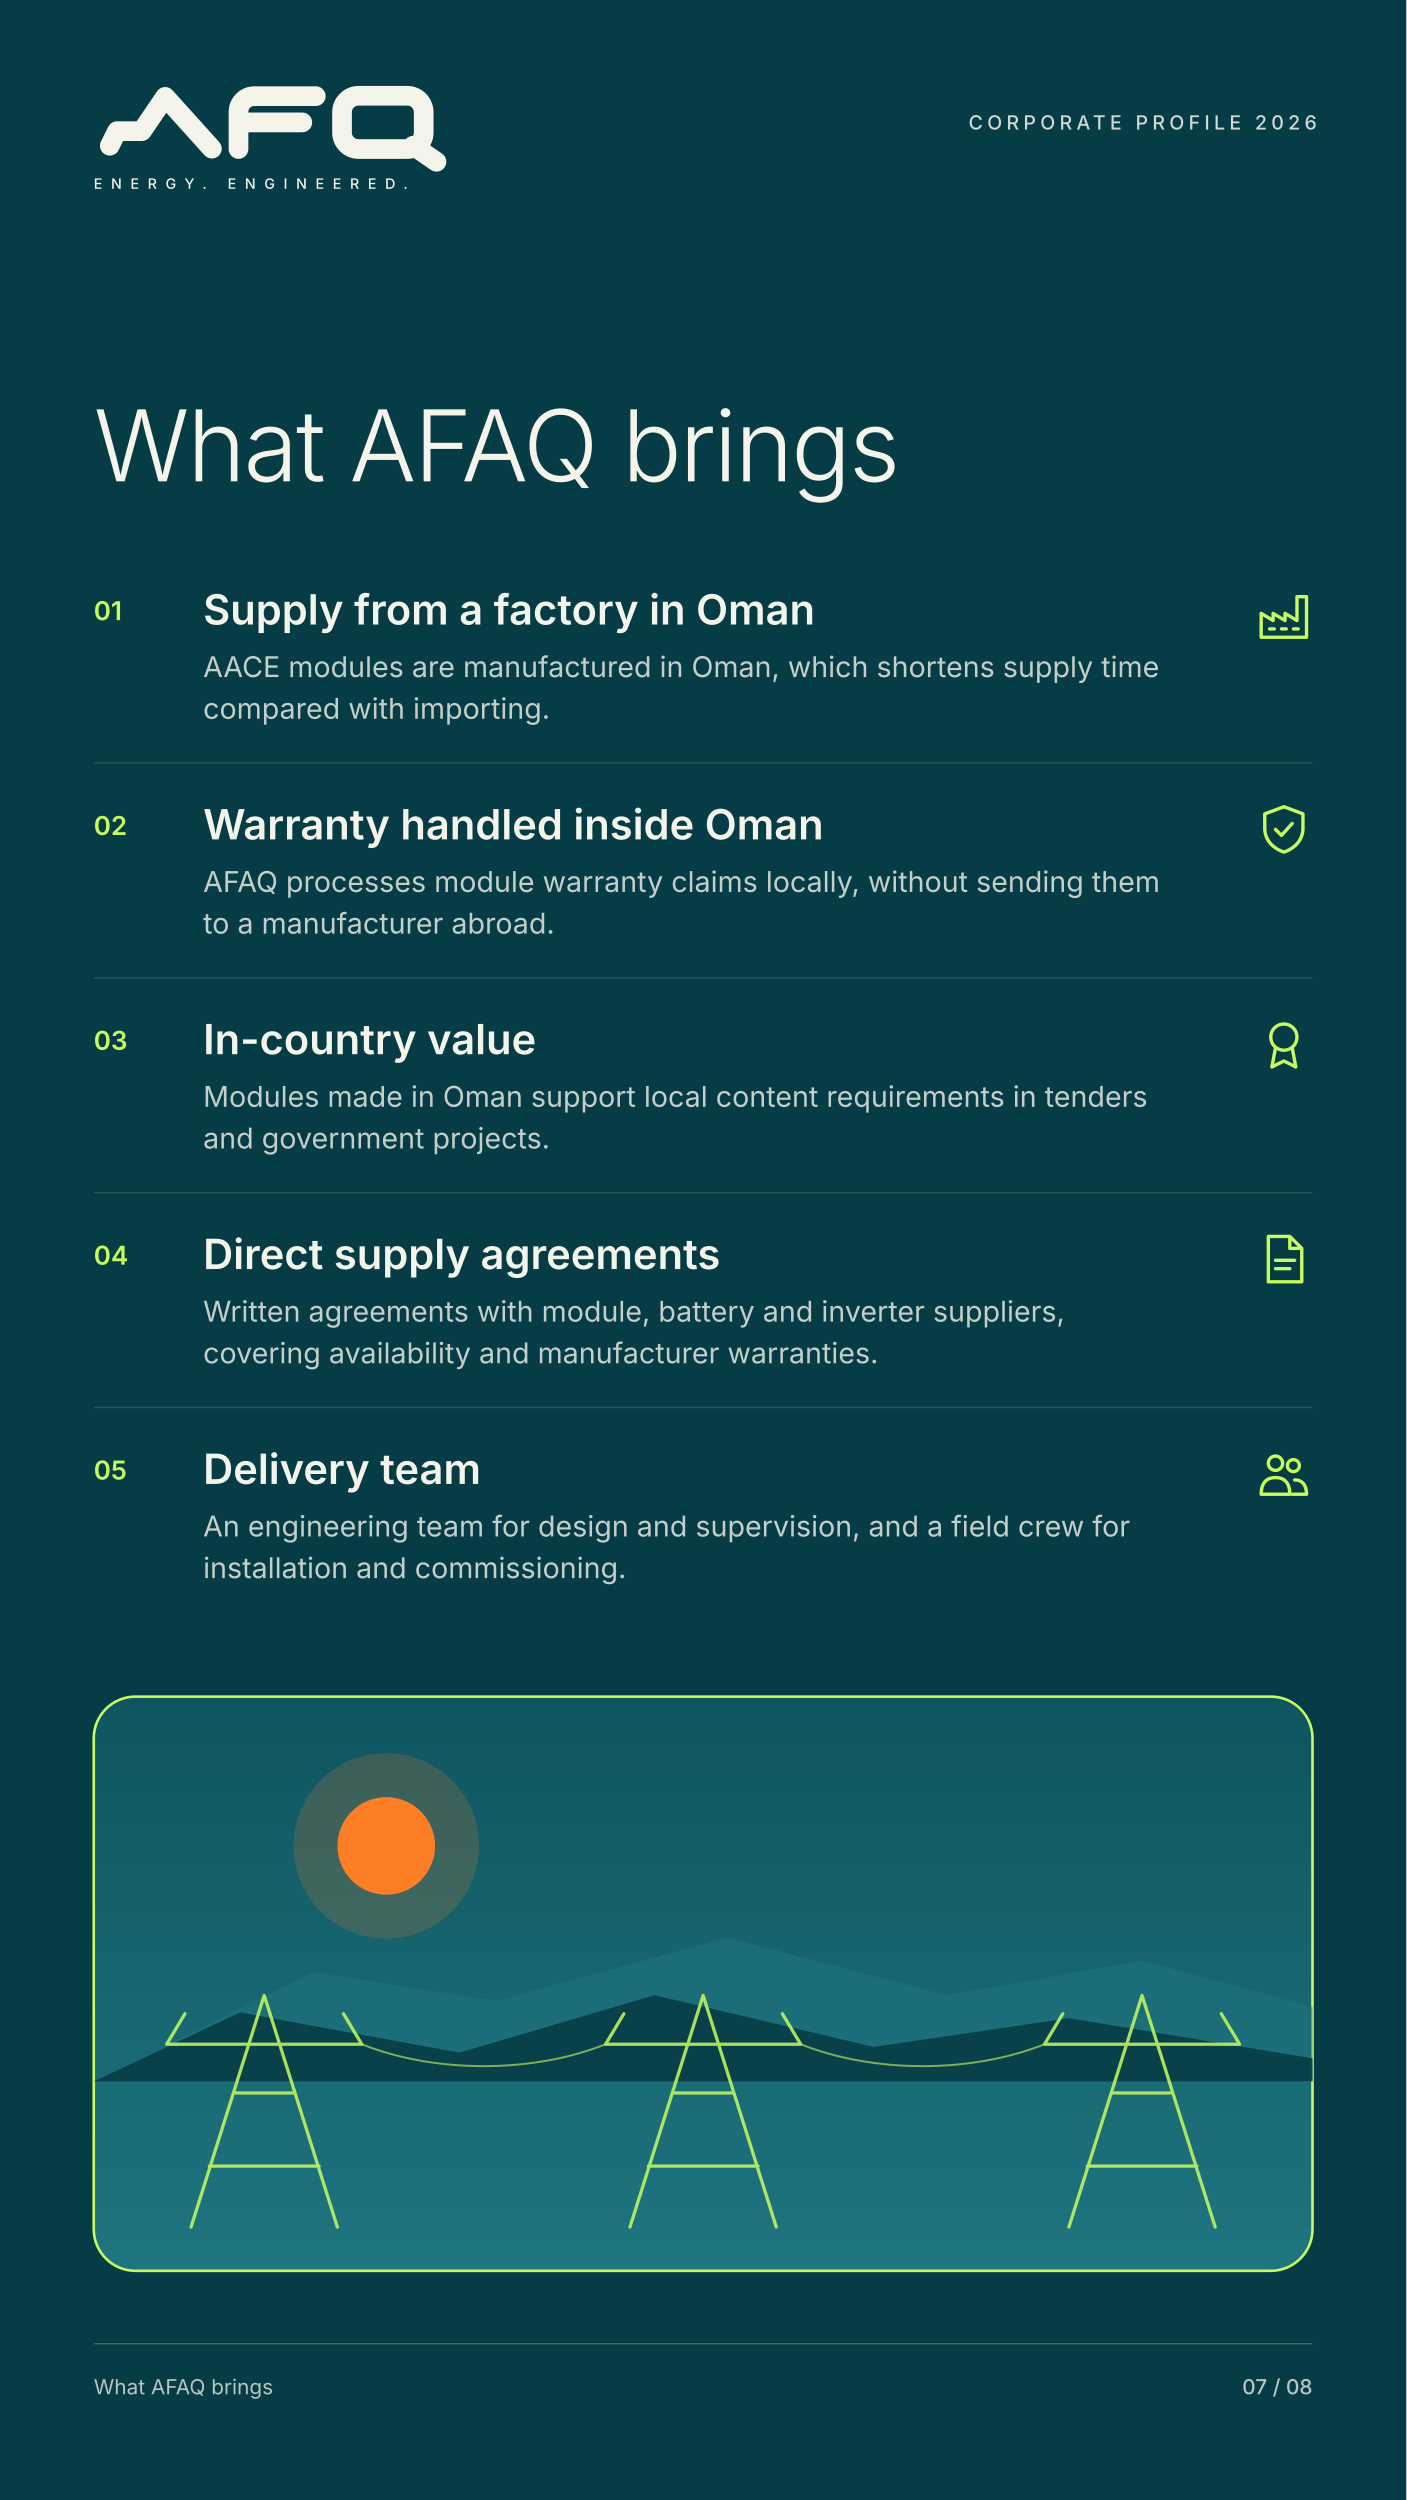
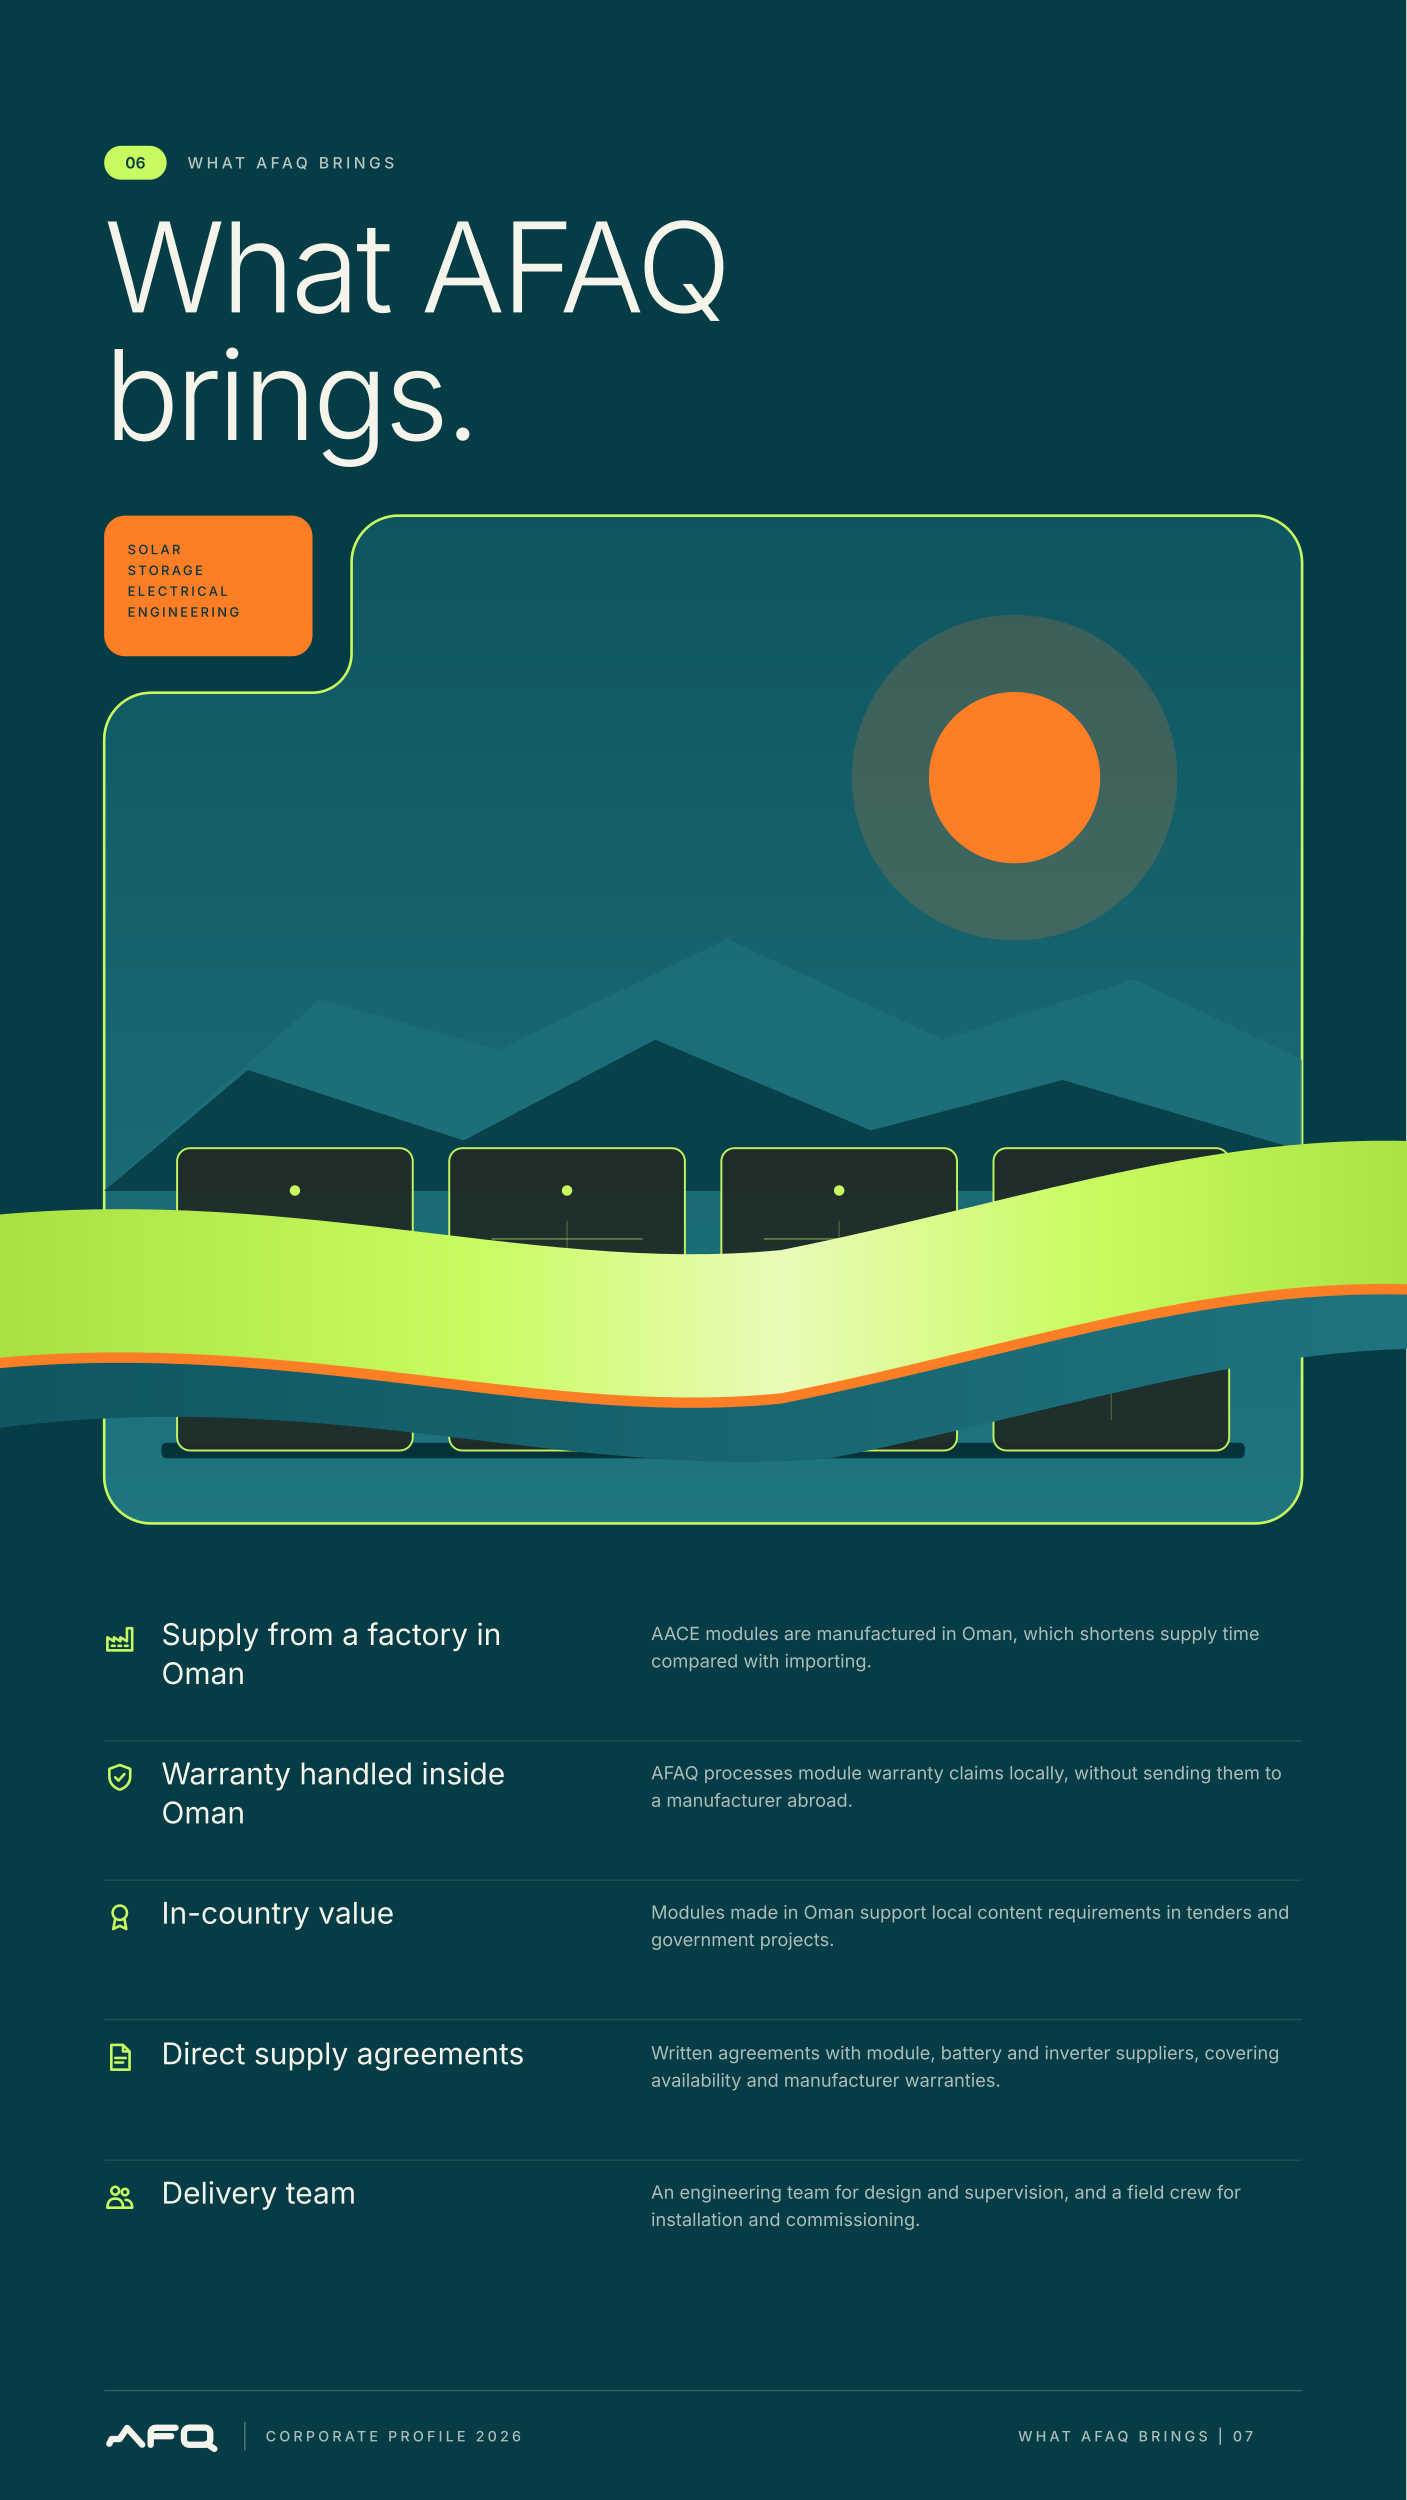
<svg xmlns="http://www.w3.org/2000/svg" width="1080" height="1920" viewBox="0 0 1080 1920">
  <defs>
-     <linearGradient id="grad-1" gradientUnits="userSpaceOnUse" x1="0" y1="1303" x2="0" y2="1744">
+     <linearGradient id="grad-1" gradientUnits="userSpaceOnUse" x1="0" y1="396" x2="0" y2="1170">
      <stop offset="0" stop-color="#0E5560" stop-opacity="1" />
      <stop offset="1" stop-color="#1F7580" stop-opacity="1" />
    </linearGradient>
+     <linearGradient id="grad-2" gradientUnits="userSpaceOnUse" x1="-60" y1="0" x2="1140" y2="0">
+       <stop offset="0" stop-color="#0E5560" stop-opacity="1" />
+       <stop offset="1" stop-color="#1F7580" stop-opacity="1" />
+     </linearGradient>
+     <linearGradient id="grad-3" gradientUnits="userSpaceOnUse" x1="-60" y1="0" x2="1140" y2="0">
+       <stop offset="0" stop-color="#A4DC3C" stop-opacity="1" />
+       <stop offset="0.35" stop-color="#C8FB5F" stop-opacity="1" />
+       <stop offset="0.55" stop-color="#E9FBB8" stop-opacity="1" />
+       <stop offset="0.75" stop-color="#C8FB5F" stop-opacity="1" />
+       <stop offset="1" stop-color="#A4DC3C" stop-opacity="1" />
+     </linearGradient>
  </defs>
  <rect id="Background" x="0" y="0" width="1080" height="1920" fill="#053C45" />
-   <g id="Header">
-     <g id="Logo-Lockup">
-       <g id="Wordmark-AFQ">
-         <path id="Letter-A" d="M 84.32 111.92 L 89.92 100.72 L 108.96 100.72 L 126.88 74.4 L 162.72 114.16" fill="none" stroke="#F5F4EB" stroke-width="15.12" stroke-linecap="round" stroke-linejoin="round" />
-         <path id="Letter-F" d="M 183.16 114.44 L 183.16 85.88 C 183.16 79.22 188.54 73.84 195.2 73.84 L 242.52 73.84 M 183.16 94 L 232.16 94" fill="none" stroke="#F5F4EB" stroke-width="15.12" stroke-linecap="round" stroke-linejoin="round" />
-         <path id="Letter-Q" d="M 262.68 86.16 C 262.68 79.2 268.32 73.56 275.28 73.56 L 312.8 73.56 C 319.76 73.56 325.4 79.2 325.4 86.16 L 325.4 101.84 C 325.4 108.8 319.76 114.44 312.8 114.44 L 275.28 114.44 C 268.32 114.44 262.68 108.8 262.68 101.84 Z M 317.28 111.92 L 335.2 124.24" fill="none" stroke="#F5F4EB" stroke-width="15.12" stroke-linecap="round" stroke-linejoin="round" />
-       </g>
-       <text id="Tagline" x="72" y="145" font-family="Inter" font-size="11" font-weight="500" fill="#F5F4EB" letter-spacing="6.6">ENERGY. ENGINEERED.</text>
-     </g>
-     <text id="Eyebrow" x="1011.3" y="99.46" font-family="Inter" font-size="15" font-weight="500" fill="#F5F4EB" letter-spacing="3.3" text-anchor="end" opacity="0.85">CORPORATE PROFILE 2026</text>
+   <g id="Eyebrow">
+     <rect id="Eyebrow-Pill" x="80" y="112" width="48" height="26" rx="13" fill="#C8FB5F" />
+     <text id="Eyebrow-Number" x="104" y="129.37" font-family="Inter" font-size="12" font-weight="600" fill="#053C45" text-anchor="middle">06</text>
+     <text id="Eyebrow-Label" x="144" y="129.37" font-family="Inter" font-size="12" font-weight="500" fill="#F5F4EB" letter-spacing="2.64" opacity="0.75">WHAT AFAQ BRINGS</text>
  </g>
-   <text id="Title" x="72" y="369.65" font-family="Inter" font-size="76" font-weight="300" fill="#F5F4EB" letter-spacing="-1.52">What AFAQ brings</text>
-   <g id="Item-01">
-     <text id="Number" x="72" y="476.28" font-family="Inter" font-size="20" font-weight="600" fill="#C8FB5F">01</text>
-     <g id="Icon">
-       <path id="Icon-factory-1" d="M 968.58 489.42 L 968.58 471.08 L 977.75 476.58 L 977.75 471.08 L 986.92 476.58 L 986.92 471.08 L 996.08 476.58 L 996.08 458.25 L 1003.42 458.25 L 1003.42 489.42 Z" fill="none" stroke="#C8FB5F" stroke-width="2.6" stroke-linecap="round" stroke-linejoin="round" />
-       <path id="Icon-factory-2" d="M 975 483 L 978.67 483 M 984.17 483 L 987.83 483 M 993.33 483 L 997 483" fill="none" stroke="#C8FB5F" stroke-width="2.6" stroke-linecap="round" stroke-linejoin="round" />
-     </g>
-     <text id="Item-Title" x="156" y="479.64" font-family="Inter" font-size="32" font-weight="600" fill="#F5F4EB">Supply from a factory in Oman</text>
-     <g id="Item-Body">
-       <text id="Item-Body-line" x="156" y="520" font-family="Inter" font-size="22" font-weight="400" fill="#F5F4EB" opacity="0.8">AACE modules are manufactured in Oman, which shortens supply time</text>
-       <text id="Item-Body-line-2" x="156" y="552" font-family="Inter" font-size="22" font-weight="400" fill="#F5F4EB" opacity="0.8">compared with importing.</text>
-     </g>
-     <path id="Divider" d="M 72 586 L 1008 586" fill="none" stroke="#F5F4EB" stroke-width="1" stroke-linecap="butt" stroke-linejoin="round" opacity="0.15" />
+   <g id="Title">
+     <text id="Title-line" x="80" y="239.92" font-family="Inter" font-size="96" font-weight="300" fill="#F5F4EB" letter-spacing="-2.88">What AFAQ</text>
+     <text id="Title-line-2" x="80" y="337.92" font-family="Inter" font-size="96" font-weight="300" fill="#F5F4EB" letter-spacing="-2.88">brings.</text>
  </g>
-   <g id="Item-02">
-     <text id="Number-2" x="72" y="641.28" font-family="Inter" font-size="20" font-weight="600" fill="#C8FB5F">02</text>
-     <g id="Icon-2">
-       <path id="Icon-shield-1" d="M 986 619.58 L 1000.67 625.08 L 1000.67 636.08 C 1000.67 645.25 994.25 651.67 986 654.42 C 977.75 651.67 971.33 645.25 971.33 636.08 L 971.33 625.08 Z" fill="none" stroke="#C8FB5F" stroke-width="2.6" stroke-linecap="round" stroke-linejoin="round" />
-       <path id="Icon-shield-2" d="M 979.58 637 L 984.17 641.58 L 992.42 632.42" fill="none" stroke="#C8FB5F" stroke-width="2.6" stroke-linecap="round" stroke-linejoin="round" />
-     </g>
-     <text id="Item-Title-2" x="156" y="644.64" font-family="Inter" font-size="32" font-weight="600" fill="#F5F4EB">Warranty handled inside Oman</text>
-     <g id="Item-Body-2">
-       <text id="Item-Body-line-3" x="156" y="685" font-family="Inter" font-size="22" font-weight="400" fill="#F5F4EB" opacity="0.8">AFAQ processes module warranty claims locally, without sending them</text>
-       <text id="Item-Body-line-4" x="156" y="717" font-family="Inter" font-size="22" font-weight="400" fill="#F5F4EB" opacity="0.8">to a manufacturer abroad.</text>
-     </g>
-     <path id="Divider-2" d="M 72 751 L 1008 751" fill="none" stroke="#F5F4EB" stroke-width="1" stroke-linecap="butt" stroke-linejoin="round" opacity="0.15" />
-   </g>
-   <g id="Item-03">
-     <text id="Number-3" x="72" y="806.28" font-family="Inter" font-size="20" font-weight="600" fill="#C8FB5F">03</text>
-     <g id="Icon-3">
-       <path id="Icon-badge-1" d="M 996.08 796.5 C 996.08 802.07 991.57 806.58 986 806.58 C 980.43 806.58 975.92 802.07 975.92 796.5 C 975.92 790.93 980.43 786.42 986 786.42 C 991.57 786.42 996.08 790.93 996.08 796.5 Z" fill="none" stroke="#C8FB5F" stroke-width="2.6" stroke-linecap="round" stroke-linejoin="round" />
-       <path id="Icon-badge-2" d="M 979.58 804.75 L 976.83 819.42 L 986 814.83 L 995.17 819.42 L 992.42 804.75" fill="none" stroke="#C8FB5F" stroke-width="2.6" stroke-linecap="round" stroke-linejoin="round" />
-     </g>
-     <text id="Item-Title-3" x="156" y="809.64" font-family="Inter" font-size="32" font-weight="600" fill="#F5F4EB">In-country value</text>
-     <g id="Item-Body-3">
-       <text id="Item-Body-line-5" x="156" y="850" font-family="Inter" font-size="22" font-weight="400" fill="#F5F4EB" opacity="0.8">Modules made in Oman support local content requirements in tenders</text>
-       <text id="Item-Body-line-6" x="156" y="882" font-family="Inter" font-size="22" font-weight="400" fill="#F5F4EB" opacity="0.8">and government projects.</text>
-     </g>
-     <path id="Divider-3" d="M 72 916 L 1008 916" fill="none" stroke="#F5F4EB" stroke-width="1" stroke-linecap="butt" stroke-linejoin="round" opacity="0.15" />
-   </g>
-   <g id="Item-04">
-     <text id="Number-4" x="72" y="971.28" font-family="Inter" font-size="20" font-weight="600" fill="#C8FB5F">04</text>
-     <g id="Icon-4">
-       <path id="Icon-document-1" d="M 974.08 949.58 L 990.58 949.58 L 999.75 958.75 L 999.75 984.42 L 974.08 984.42 Z M 990.58 949.58 L 990.58 958.75 L 999.75 958.75" fill="none" stroke="#C8FB5F" stroke-width="2.6" stroke-linecap="round" stroke-linejoin="round" />
-       <path id="Icon-document-2" d="M 979.58 967.92 L 994.25 967.92 M 979.58 974.33 L 990.58 974.33" fill="none" stroke="#C8FB5F" stroke-width="2.6" stroke-linecap="round" stroke-linejoin="round" />
-     </g>
-     <text id="Item-Title-4" x="156" y="974.64" font-family="Inter" font-size="32" font-weight="600" fill="#F5F4EB">Direct supply agreements</text>
-     <g id="Item-Body-4">
-       <text id="Item-Body-line-7" x="156" y="1015" font-family="Inter" font-size="22" font-weight="400" fill="#F5F4EB" opacity="0.8">Written agreements with module, battery and inverter suppliers,</text>
-       <text id="Item-Body-line-8" x="156" y="1047" font-family="Inter" font-size="22" font-weight="400" fill="#F5F4EB" opacity="0.8">covering availability and manufacturer warranties.</text>
-     </g>
-     <path id="Divider-4" d="M 72 1081 L 1008 1081" fill="none" stroke="#F5F4EB" stroke-width="1" stroke-linecap="butt" stroke-linejoin="round" opacity="0.15" />
-   </g>
-   <g id="Item-05">
-     <text id="Number-5" x="72" y="1136.28" font-family="Inter" font-size="20" font-weight="600" fill="#C8FB5F">05</text>
-     <g id="Icon-5">
-       <path id="Icon-team-1" d="M 985.08 1123.75 C 985.08 1126.78 982.62 1129.25 979.58 1129.25 C 976.55 1129.25 974.08 1126.78 974.08 1123.75 C 974.08 1120.72 976.55 1118.25 979.58 1118.25 C 982.62 1118.25 985.08 1120.72 985.08 1123.75 Z" fill="none" stroke="#C8FB5F" stroke-width="2.6" stroke-linecap="round" stroke-linejoin="round" />
-       <path id="Icon-team-2" d="M 997.92 1125.58 C 997.92 1128.11 995.86 1130.17 993.33 1130.17 C 990.8 1130.17 988.75 1128.11 988.75 1125.58 C 988.75 1123.05 990.8 1121 993.33 1121 C 995.86 1121 997.92 1123.05 997.92 1125.58 Z" fill="none" stroke="#C8FB5F" stroke-width="2.6" stroke-linecap="round" stroke-linejoin="round" />
-       <path id="Icon-team-3" d="M 968.58 1147.58 C 968.58 1138.42 973.17 1134.75 979.58 1134.75 C 986 1134.75 990.58 1138.42 990.58 1147.58 Z" fill="none" stroke="#C8FB5F" stroke-width="2.6" stroke-linecap="round" stroke-linejoin="round" />
-       <path id="Icon-team-4" d="M 992.42 1147.58 C 997 1147.58 1003.42 1147.58 1003.42 1147.58 C 1003.42 1141.17 1000.67 1136.58 994.25 1136.58" fill="none" stroke="#C8FB5F" stroke-width="2.6" stroke-linecap="round" stroke-linejoin="round" />
-     </g>
-     <text id="Item-Title-5" x="156" y="1139.64" font-family="Inter" font-size="32" font-weight="600" fill="#F5F4EB">Delivery team</text>
-     <g id="Item-Body-5">
-       <text id="Item-Body-line-9" x="156" y="1180" font-family="Inter" font-size="22" font-weight="400" fill="#F5F4EB" opacity="0.8">An engineering team for design and supervision, and a field crew for</text>
-       <text id="Item-Body-line-10" x="156" y="1212" font-family="Inter" font-size="22" font-weight="400" fill="#F5F4EB" opacity="0.8">installation and commissioning.</text>
-     </g>
-   </g>
-   <g id="Photo-Strip">
-     <path id="Photo-Strip__set-image-fill" d="M 72 1335 C 72 1317.33 86.33 1303 104 1303 L 976 1303 C 993.67 1303 1008 1317.33 1008 1335 L 1008 1712 C 1008 1729.67 993.67 1744 976 1744 L 104 1744 C 86.33 1744 72 1729.67 72 1712 Z" fill="url(#grad-1)" stroke="#C8FB5F" stroke-width="2" stroke-linecap="butt" stroke-linejoin="round" />
+   <g id="Photo-Storage">
+     <path id="Photo-Storage__set-image-fill" d="M 270 432 C 270 412.12 286.12 396 306 396 L 964 396 C 983.88 396 1000 412.12 1000 432 L 1000 1134 C 1000 1153.88 983.88 1170 964 1170 L 116 1170 C 96.12 1170 80 1153.88 80 1134 L 80 568 C 80 548.12 96.12 532 116 532 L 240 532 C 256.57 532 270 518.57 270 502 Z" fill="url(#grad-1)" stroke="#C8FB5F" stroke-width="2" stroke-linecap="butt" stroke-linejoin="round" />
    <g id="Placeholder-Art--delete-after-placing-photo">
-       <circle id="Sun-Glow" cx="296.64" cy="1417.66" r="71.22" fill="#FD7E25" opacity="0.18" />
-       <circle id="Sun" cx="296.64" cy="1417.66" r="37.48" fill="#FD7E25" />
-       <path id="Mountains-Far" d="M 72 1598.47 L 240.48 1514.68 L 380.88 1536.73 L 558.72 1488.22 L 727.2 1532.32 L 876.96 1505.86 L 1008 1541.14 L 1008 1598.47 Z" fill="#1F7580" opacity="0.55" />
-       <path id="Mountains-Near" d="M 72 1598.47 L 184.32 1545.55 L 352.8 1576.42 L 502.56 1532.32 L 671.04 1572.01 L 820.8 1549.96 L 1008 1580.83 L 1008 1598.47 Z" fill="#053C45" opacity="0.9" />
-       <g id="Transmission-Line">
-         <path id="Pylon-1" d="M 202.91 1532.49 L 146.73 1710.4 M 202.91 1532.49 L 259.09 1710.4 M 160.77 1663.58 L 245.05 1663.58 M 179.5 1607.4 L 226.32 1607.4 M 128 1569.95 L 277.82 1569.95 M 128 1569.95 L 142.05 1546.54 M 277.82 1569.95 L 263.77 1546.54" fill="none" stroke="#C8FB5F" stroke-width="2.5" stroke-linecap="round" stroke-linejoin="round" opacity="0.85" />
-         <path id="Pylon-2" d="M 540 1532.49 L 483.82 1710.4 M 540 1532.49 L 596.18 1710.4 M 497.86 1663.58 L 582.14 1663.58 M 516.59 1607.4 L 563.41 1607.4 M 465.09 1569.95 L 614.91 1569.95 M 465.09 1569.95 L 479.14 1546.54 M 614.91 1569.95 L 600.86 1546.54" fill="none" stroke="#C8FB5F" stroke-width="2.5" stroke-linecap="round" stroke-linejoin="round" opacity="0.85" />
-         <path id="Pylon-3" d="M 877.09 1532.49 L 820.91 1710.4 M 877.09 1532.49 L 933.27 1710.4 M 834.95 1663.58 L 919.23 1663.58 M 853.68 1607.4 L 900.5 1607.4 M 802.18 1569.95 L 952 1569.95 M 802.18 1569.95 L 816.23 1546.54 M 952 1569.95 L 937.95 1546.54" fill="none" stroke="#C8FB5F" stroke-width="2.5" stroke-linecap="round" stroke-linejoin="round" opacity="0.85" />
-         <path id="Cable-1" d="M 277.82 1569.95 C 334 1592.42 408.91 1592.42 465.09 1569.95" fill="none" stroke="#C8FB5F" stroke-width="1.5" stroke-linecap="butt" stroke-linejoin="round" opacity="0.6" />
-         <path id="Cable-2" d="M 614.91 1569.95 C 671.09 1592.42 746 1592.42 802.18 1569.95" fill="none" stroke="#C8FB5F" stroke-width="1.5" stroke-linecap="butt" stroke-linejoin="round" opacity="0.6" />
+       <circle id="Sun-Glow" cx="779.2" cy="597.24" r="125" fill="#FD7E25" opacity="0.18" />
+       <circle id="Sun" cx="779.2" cy="597.24" r="65.79" fill="#FD7E25" />
+       <path id="Mountains-Far" d="M 80 914.58 L 245.6 767.52 L 383.6 806.22 L 558.4 721.08 L 724 798.48 L 871.2 752.04 L 1000 813.96 L 1000 914.58 Z" fill="#1F7580" opacity="0.55" />
+       <path id="Mountains-Near" d="M 80 914.58 L 190.4 821.7 L 356 875.88 L 503.2 798.48 L 668.8 868.14 L 816 829.44 L 1000 883.62 L 1000 914.58 Z" fill="#053C45" opacity="0.9" />
+       <g id="Battery-Cabinets">
+         <rect id="Plinth" x="124" y="1108" width="832" height="12" rx="4" fill="#022C32" opacity="0.9" />
+         <path id="Cabinet-1" d="M 136 891.8 C 136 886.28 140.48 881.8 146 881.8 L 307 881.8 C 312.52 881.8 317 886.28 317 891.8 L 317 1104 C 317 1109.52 312.52 1114 307 1114 L 146 1114 C 140.48 1114 136 1109.52 136 1104 Z" fill="#202C28" stroke="#C8FB5F" stroke-width="1.5" stroke-linecap="round" stroke-linejoin="round" opacity="0.95" />
+         <path id="Cabinet-1-vent-1" d="M 168.58 951.46 L 284.42 951.46" fill="none" stroke="#C8FB5F" stroke-width="1.5" stroke-linecap="butt" stroke-linejoin="round" opacity="0.35" />
+         <path id="Cabinet-1-vent-2" d="M 168.58 983.97 L 284.42 983.97" fill="none" stroke="#C8FB5F" stroke-width="1.5" stroke-linecap="butt" stroke-linejoin="round" opacity="0.35" />
+         <path id="Cabinet-1-vent-3" d="M 168.58 1016.48 L 284.42 1016.48" fill="none" stroke="#C8FB5F" stroke-width="1.5" stroke-linecap="butt" stroke-linejoin="round" opacity="0.35" />
+         <circle id="Cabinet-1-led" cx="226.5" cy="914.31" r="4" fill="#C8FB5F" />
+         <path id="Cabinet-1-door" d="M 226.5 937.53 L 226.5 1090.78" fill="none" stroke="#C8FB5F" stroke-width="1" stroke-linecap="butt" stroke-linejoin="round" opacity="0.25" />
+         <path id="Cabinet-2" d="M 345 891.8 C 345 886.28 349.48 881.8 355 881.8 L 516 881.8 C 521.52 881.8 526 886.28 526 891.8 L 526 1104 C 526 1109.52 521.52 1114 516 1114 L 355 1114 C 349.48 1114 345 1109.52 345 1104 Z" fill="#202C28" stroke="#C8FB5F" stroke-width="1.5" stroke-linecap="round" stroke-linejoin="round" opacity="0.95" />
+         <path id="Cabinet-2-vent-1" d="M 377.58 951.46 L 493.42 951.46" fill="none" stroke="#C8FB5F" stroke-width="1.5" stroke-linecap="butt" stroke-linejoin="round" opacity="0.35" />
+         <path id="Cabinet-2-vent-2" d="M 377.58 983.97 L 493.42 983.97" fill="none" stroke="#C8FB5F" stroke-width="1.5" stroke-linecap="butt" stroke-linejoin="round" opacity="0.35" />
+         <path id="Cabinet-2-vent-3" d="M 377.58 1016.48 L 493.42 1016.48" fill="none" stroke="#C8FB5F" stroke-width="1.5" stroke-linecap="butt" stroke-linejoin="round" opacity="0.35" />
+         <circle id="Cabinet-2-led" cx="435.5" cy="914.31" r="4" fill="#C8FB5F" />
+         <path id="Cabinet-2-door" d="M 435.5 937.53 L 435.5 1090.78" fill="none" stroke="#C8FB5F" stroke-width="1" stroke-linecap="butt" stroke-linejoin="round" opacity="0.25" />
+         <path id="Cabinet-3" d="M 554 891.8 C 554 886.28 558.48 881.8 564 881.8 L 725 881.8 C 730.52 881.8 735 886.28 735 891.8 L 735 1104 C 735 1109.52 730.52 1114 725 1114 L 564 1114 C 558.48 1114 554 1109.52 554 1104 Z" fill="#202C28" stroke="#C8FB5F" stroke-width="1.5" stroke-linecap="round" stroke-linejoin="round" opacity="0.95" />
+         <path id="Cabinet-3-vent-1" d="M 586.58 951.46 L 702.42 951.46" fill="none" stroke="#C8FB5F" stroke-width="1.5" stroke-linecap="butt" stroke-linejoin="round" opacity="0.35" />
+         <path id="Cabinet-3-vent-2" d="M 586.58 983.97 L 702.42 983.97" fill="none" stroke="#C8FB5F" stroke-width="1.5" stroke-linecap="butt" stroke-linejoin="round" opacity="0.35" />
+         <path id="Cabinet-3-vent-3" d="M 586.58 1016.48 L 702.42 1016.48" fill="none" stroke="#C8FB5F" stroke-width="1.5" stroke-linecap="butt" stroke-linejoin="round" opacity="0.35" />
+         <circle id="Cabinet-3-led" cx="644.5" cy="914.31" r="4" fill="#C8FB5F" />
+         <path id="Cabinet-3-door" d="M 644.5 937.53 L 644.5 1090.78" fill="none" stroke="#C8FB5F" stroke-width="1" stroke-linecap="butt" stroke-linejoin="round" opacity="0.25" />
+         <path id="Cabinet-4" d="M 763 891.8 C 763 886.28 767.48 881.8 773 881.8 L 934 881.8 C 939.52 881.8 944 886.28 944 891.8 L 944 1104 C 944 1109.52 939.52 1114 934 1114 L 773 1114 C 767.48 1114 763 1109.52 763 1104 Z" fill="#202C28" stroke="#C8FB5F" stroke-width="1.5" stroke-linecap="round" stroke-linejoin="round" opacity="0.95" />
+         <path id="Cabinet-4-vent-1" d="M 795.58 951.46 L 911.42 951.46" fill="none" stroke="#C8FB5F" stroke-width="1.5" stroke-linecap="butt" stroke-linejoin="round" opacity="0.35" />
+         <path id="Cabinet-4-vent-2" d="M 795.58 983.97 L 911.42 983.97" fill="none" stroke="#C8FB5F" stroke-width="1.5" stroke-linecap="butt" stroke-linejoin="round" opacity="0.35" />
+         <path id="Cabinet-4-vent-3" d="M 795.58 1016.48 L 911.42 1016.48" fill="none" stroke="#C8FB5F" stroke-width="1.5" stroke-linecap="butt" stroke-linejoin="round" opacity="0.35" />
+         <circle id="Cabinet-4-led" cx="853.5" cy="914.31" r="4" fill="#C8FB5F" />
+         <path id="Cabinet-4-door" d="M 853.5 937.53 L 853.5 1090.78" fill="none" stroke="#C8FB5F" stroke-width="1" stroke-linecap="butt" stroke-linejoin="round" opacity="0.25" />
      </g>
    </g>
  </g>
+   <g id="Label-Tab">
+     <rect id="Label-Tab-Shape" x="80" y="396" width="160" height="108" rx="16" fill="#FD7E25" />
+     <g id="Label-Tab-Text">
+       <text id="Label-Tab-Text-line" x="98" y="425.64" font-family="Inter" font-size="10" font-weight="500" fill="#03343D" letter-spacing="1.8">SOLAR</text>
+       <text id="Label-Tab-Text-line-2" x="98" y="441.64" font-family="Inter" font-size="10" font-weight="500" fill="#03343D" letter-spacing="1.8">STORAGE</text>
+       <text id="Label-Tab-Text-line-3" x="98" y="457.64" font-family="Inter" font-size="10" font-weight="500" fill="#03343D" letter-spacing="1.8">ELECTRICAL</text>
+       <text id="Label-Tab-Text-line-4" x="98" y="473.64" font-family="Inter" font-size="10" font-weight="500" fill="#03343D" letter-spacing="1.8">ENGINEERING</text>
+     </g>
+   </g>
+   <g id="Ribbon">
+     <path id="Ribbon-Teal" d="M -20 1000.5 C 240 960.5 440 1040.5 640 1020.5 C 840 980.5 990 920.5 1180 940.5 L 1180 1039.5 C 990 1019.5 840 1079.5 640 1119.5 C 440 1139.5 240 1059.5 -20 1099.5 Z" fill="url(#grad-2)" />
+     <path id="Ribbon-Orange" d="M -60 1048 C 200 1008 400 1088 600 1068 C 800 1028 950 968 1140 988 L 1140 998 C 950 978 800 1038 600 1078 C 400 1098 200 1018 -60 1058 Z" fill="#FD7E25" />
+     <path id="Ribbon-Lime" d="M -60 940 C 200 900 400 980 600 960 C 800 920 950 860 1140 880 L 1140 990 C 950 970 800 1030 600 1070 C 400 1090 200 1010 -60 1050 Z" fill="url(#grad-3)" />
+   </g>
+   <g id="Item-01">
+     <g id="Icon">
+       <path id="Icon-factory-1" d="M 82.5 1267.5 L 82.5 1257.5 L 87.5 1260.5 L 87.5 1257.5 L 92.5 1260.5 L 92.5 1257.5 L 97.5 1260.5 L 97.5 1250.5 L 101.5 1250.5 L 101.5 1267.5 Z" fill="none" stroke="#C8FB5F" stroke-width="2" stroke-linecap="round" stroke-linejoin="round" />
+       <path id="Icon-factory-2" d="M 86 1264 L 88 1264 M 91 1264 L 93 1264 M 96 1264 L 98 1264" fill="none" stroke="#C8FB5F" stroke-width="2" stroke-linecap="round" stroke-linejoin="round" />
+     </g>
+     <g id="Item-Title">
+       <text id="Item-Title-line" x="124" y="1263.37" font-family="Inter" font-size="23" font-weight="400" fill="#F5F4EB">Supply from a factory in</text>
+       <text id="Item-Title-line-2" x="124" y="1293.37" font-family="Inter" font-size="23" font-weight="400" fill="#F5F4EB">Oman</text>
+     </g>
+     <g id="Item-Body">
+       <text id="Item-Body-line" x="500" y="1259.59" font-family="Inter" font-size="14" font-weight="400" fill="#F5F4EB" opacity="0.7">AACE modules are manufactured in Oman, which shortens supply time</text>
+       <text id="Item-Body-line-2" x="500" y="1280.59" font-family="Inter" font-size="14" font-weight="400" fill="#F5F4EB" opacity="0.7">compared with importing.</text>
+     </g>
+     <path id="Divider" d="M 80 1337 L 1000 1337" fill="none" stroke="#F5F4EB" stroke-width="1" stroke-linecap="butt" stroke-linejoin="round" opacity="0.12" />
+   </g>
+   <g id="Item-02">
+     <g id="Icon-2">
+       <path id="Icon-shield-1" d="M 92 1355.5 L 100 1358.5 L 100 1364.5 C 100 1369.5 96.5 1373 92 1374.5 C 87.5 1373 84 1369.5 84 1364.5 L 84 1358.5 Z" fill="none" stroke="#C8FB5F" stroke-width="2" stroke-linecap="round" stroke-linejoin="round" />
+       <path id="Icon-shield-2" d="M 88.5 1365 L 91 1367.5 L 95.5 1362.5" fill="none" stroke="#C8FB5F" stroke-width="2" stroke-linecap="round" stroke-linejoin="round" />
+     </g>
+     <g id="Item-Title-2">
+       <text id="Item-Title-line-3" x="124" y="1370.37" font-family="Inter" font-size="23" font-weight="400" fill="#F5F4EB">Warranty handled inside</text>
+       <text id="Item-Title-line-4" x="124" y="1400.37" font-family="Inter" font-size="23" font-weight="400" fill="#F5F4EB">Oman</text>
+     </g>
+     <g id="Item-Body-2">
+       <text id="Item-Body-line-3" x="500" y="1366.59" font-family="Inter" font-size="14" font-weight="400" fill="#F5F4EB" opacity="0.7">AFAQ processes module warranty claims locally, without sending them to</text>
+       <text id="Item-Body-line-4" x="500" y="1387.59" font-family="Inter" font-size="14" font-weight="400" fill="#F5F4EB" opacity="0.7">a manufacturer abroad.</text>
+     </g>
+     <path id="Divider-2" d="M 80 1444 L 1000 1444" fill="none" stroke="#F5F4EB" stroke-width="1" stroke-linecap="butt" stroke-linejoin="round" opacity="0.12" />
+   </g>
+   <g id="Item-03">
+     <g id="Icon-3">
+       <path id="Icon-badge-1" d="M 97.5 1469 C 97.5 1472.04 95.04 1474.5 92 1474.5 C 88.96 1474.5 86.5 1472.04 86.5 1469 C 86.5 1465.96 88.96 1463.5 92 1463.5 C 95.04 1463.5 97.5 1465.96 97.5 1469 Z" fill="none" stroke="#C8FB5F" stroke-width="2" stroke-linecap="round" stroke-linejoin="round" />
+       <path id="Icon-badge-2" d="M 88.5 1473.5 L 87 1481.5 L 92 1479 L 97 1481.5 L 95.5 1473.5" fill="none" stroke="#C8FB5F" stroke-width="2" stroke-linecap="round" stroke-linejoin="round" />
+     </g>
+     <text id="Item-Title-3" x="124" y="1477.37" font-family="Inter" font-size="23" font-weight="400" fill="#F5F4EB">In-country value</text>
+     <g id="Item-Body-3">
+       <text id="Item-Body-line-5" x="500" y="1473.59" font-family="Inter" font-size="14" font-weight="400" fill="#F5F4EB" opacity="0.7">Modules made in Oman support local content requirements in tenders and</text>
+       <text id="Item-Body-line-6" x="500" y="1494.59" font-family="Inter" font-size="14" font-weight="400" fill="#F5F4EB" opacity="0.7">government projects.</text>
+     </g>
+     <path id="Divider-3" d="M 80 1551 L 1000 1551" fill="none" stroke="#F5F4EB" stroke-width="1" stroke-linecap="butt" stroke-linejoin="round" opacity="0.12" />
+   </g>
+   <g id="Item-04">
+     <g id="Icon-4">
+       <path id="Icon-document-1" d="M 85.5 1570.5 L 94.5 1570.5 L 99.5 1575.5 L 99.5 1589.5 L 85.5 1589.5 Z M 94.5 1570.5 L 94.5 1575.5 L 99.5 1575.5" fill="none" stroke="#C8FB5F" stroke-width="2" stroke-linecap="round" stroke-linejoin="round" />
+       <path id="Icon-document-2" d="M 88.5 1580.5 L 96.5 1580.5 M 88.5 1584 L 94.5 1584" fill="none" stroke="#C8FB5F" stroke-width="2" stroke-linecap="round" stroke-linejoin="round" />
+     </g>
+     <text id="Item-Title-4" x="124" y="1585.37" font-family="Inter" font-size="23" font-weight="400" fill="#F5F4EB">Direct supply agreements</text>
+     <g id="Item-Body-4">
+       <text id="Item-Body-line-7" x="500" y="1581.59" font-family="Inter" font-size="14" font-weight="400" fill="#F5F4EB" opacity="0.7">Written agreements with module, battery and inverter suppliers, covering</text>
+       <text id="Item-Body-line-8" x="500" y="1602.59" font-family="Inter" font-size="14" font-weight="400" fill="#F5F4EB" opacity="0.7">availability and manufacturer warranties.</text>
+     </g>
+     <path id="Divider-4" d="M 80 1659 L 1000 1659" fill="none" stroke="#F5F4EB" stroke-width="1" stroke-linecap="butt" stroke-linejoin="round" opacity="0.12" />
+   </g>
+   <g id="Item-05">
+     <g id="Icon-5">
+       <path id="Icon-team-1" d="M 91.5 1682.5 C 91.5 1684.15 90.16 1685.5 88.5 1685.5 C 86.84 1685.5 85.5 1684.15 85.5 1682.5 C 85.5 1680.85 86.84 1679.5 88.5 1679.5 C 90.16 1679.5 91.5 1680.85 91.5 1682.5 Z" fill="none" stroke="#C8FB5F" stroke-width="2" stroke-linecap="round" stroke-linejoin="round" />
+       <path id="Icon-team-2" d="M 98.5 1683.5 C 98.5 1684.88 97.38 1686 96 1686 C 94.62 1686 93.5 1684.88 93.5 1683.5 C 93.5 1682.12 94.62 1681 96 1681 C 97.38 1681 98.5 1682.12 98.5 1683.5 Z" fill="none" stroke="#C8FB5F" stroke-width="2" stroke-linecap="round" stroke-linejoin="round" />
+       <path id="Icon-team-3" d="M 82.5 1695.5 C 82.5 1690.5 85 1688.5 88.5 1688.5 C 92 1688.5 94.5 1690.5 94.5 1695.5 Z" fill="none" stroke="#C8FB5F" stroke-width="2" stroke-linecap="round" stroke-linejoin="round" />
+       <path id="Icon-team-4" d="M 95.5 1695.5 C 98 1695.5 101.5 1695.5 101.5 1695.5 C 101.5 1692 100 1689.5 96.5 1689.5" fill="none" stroke="#C8FB5F" stroke-width="2" stroke-linecap="round" stroke-linejoin="round" />
+     </g>
+     <text id="Item-Title-5" x="124" y="1692.37" font-family="Inter" font-size="23" font-weight="400" fill="#F5F4EB">Delivery team</text>
+     <g id="Item-Body-5">
+       <text id="Item-Body-line-9" x="500" y="1688.59" font-family="Inter" font-size="14" font-weight="400" fill="#F5F4EB" opacity="0.7">An engineering team for design and supervision, and a field crew for</text>
+       <text id="Item-Body-line-10" x="500" y="1709.59" font-family="Inter" font-size="14" font-weight="400" fill="#F5F4EB" opacity="0.7">installation and commissioning.</text>
+     </g>
+   </g>
  <g id="Footer">
-     <path id="Footer-Rule" d="M 72 1800 L 1008 1800" fill="none" stroke="#F5F4EB" stroke-width="1" stroke-linecap="butt" stroke-linejoin="round" opacity="0.25" />
-     <text id="Footer-Section" x="72" y="1838.82" font-family="Inter" font-size="16" font-weight="400" fill="#F5F4EB" opacity="0.75">What AFAQ brings</text>
-     <text id="Footer-Page" x="1008" y="1838.82" font-family="Inter" font-size="16" font-weight="500" fill="#F5F4EB" text-anchor="end" opacity="0.75">07 / 08</text>
+     <path id="Footer-Rule" d="M 80 1836 L 1000 1836" fill="none" stroke="#F5F4EB" stroke-width="1" stroke-linecap="butt" stroke-linejoin="round" opacity="0.2" />
+     <g id="Footer-Wordmark">
+       <path id="Letter-A" d="M 83.96 1876.76 L 85.76 1873.16 L 91.88 1873.16 L 97.64 1864.7 L 109.16 1877.48" fill="none" stroke="#F5F4EB" stroke-width="4.86" stroke-linecap="round" stroke-linejoin="round" />
+       <path id="Letter-F" d="M 115.73 1877.57 L 115.73 1868.39 C 115.73 1866.25 117.46 1864.52 119.6 1864.52 L 134.81 1864.52 M 115.73 1871 L 131.48 1871" fill="none" stroke="#F5F4EB" stroke-width="4.86" stroke-linecap="round" stroke-linejoin="round" />
+       <path id="Letter-Q" d="M 141.29 1868.48 C 141.29 1866.24 143.1 1864.43 145.34 1864.43 L 157.4 1864.43 C 159.64 1864.43 161.45 1866.24 161.45 1868.48 L 161.45 1873.52 C 161.45 1875.76 159.64 1877.57 157.4 1877.57 L 145.34 1877.57 C 143.1 1877.57 141.29 1875.76 141.29 1873.52 Z M 158.84 1876.76 L 164.6 1880.72" fill="none" stroke="#F5F4EB" stroke-width="4.86" stroke-linecap="round" stroke-linejoin="round" />
+     </g>
+     <path id="Footer-Divider" d="M 188 1860 L 188 1882" fill="none" stroke="#F5F4EB" stroke-width="1" stroke-linecap="butt" stroke-linejoin="round" opacity="0.35" />
+     <text id="Footer-Profile" x="204" y="1875" font-family="Inter" font-size="11" font-weight="500" fill="#F5F4EB" letter-spacing="2.42" opacity="0.7">CORPORATE PROFILE 2026</text>
+     <text id="Footer-Section" x="962.42" y="1875" font-family="Inter" font-size="11" font-weight="500" fill="#F5F4EB" letter-spacing="2.42" text-anchor="end" opacity="0.7">WHAT AFAQ BRINGS   |   07</text>
  </g>
</svg>
